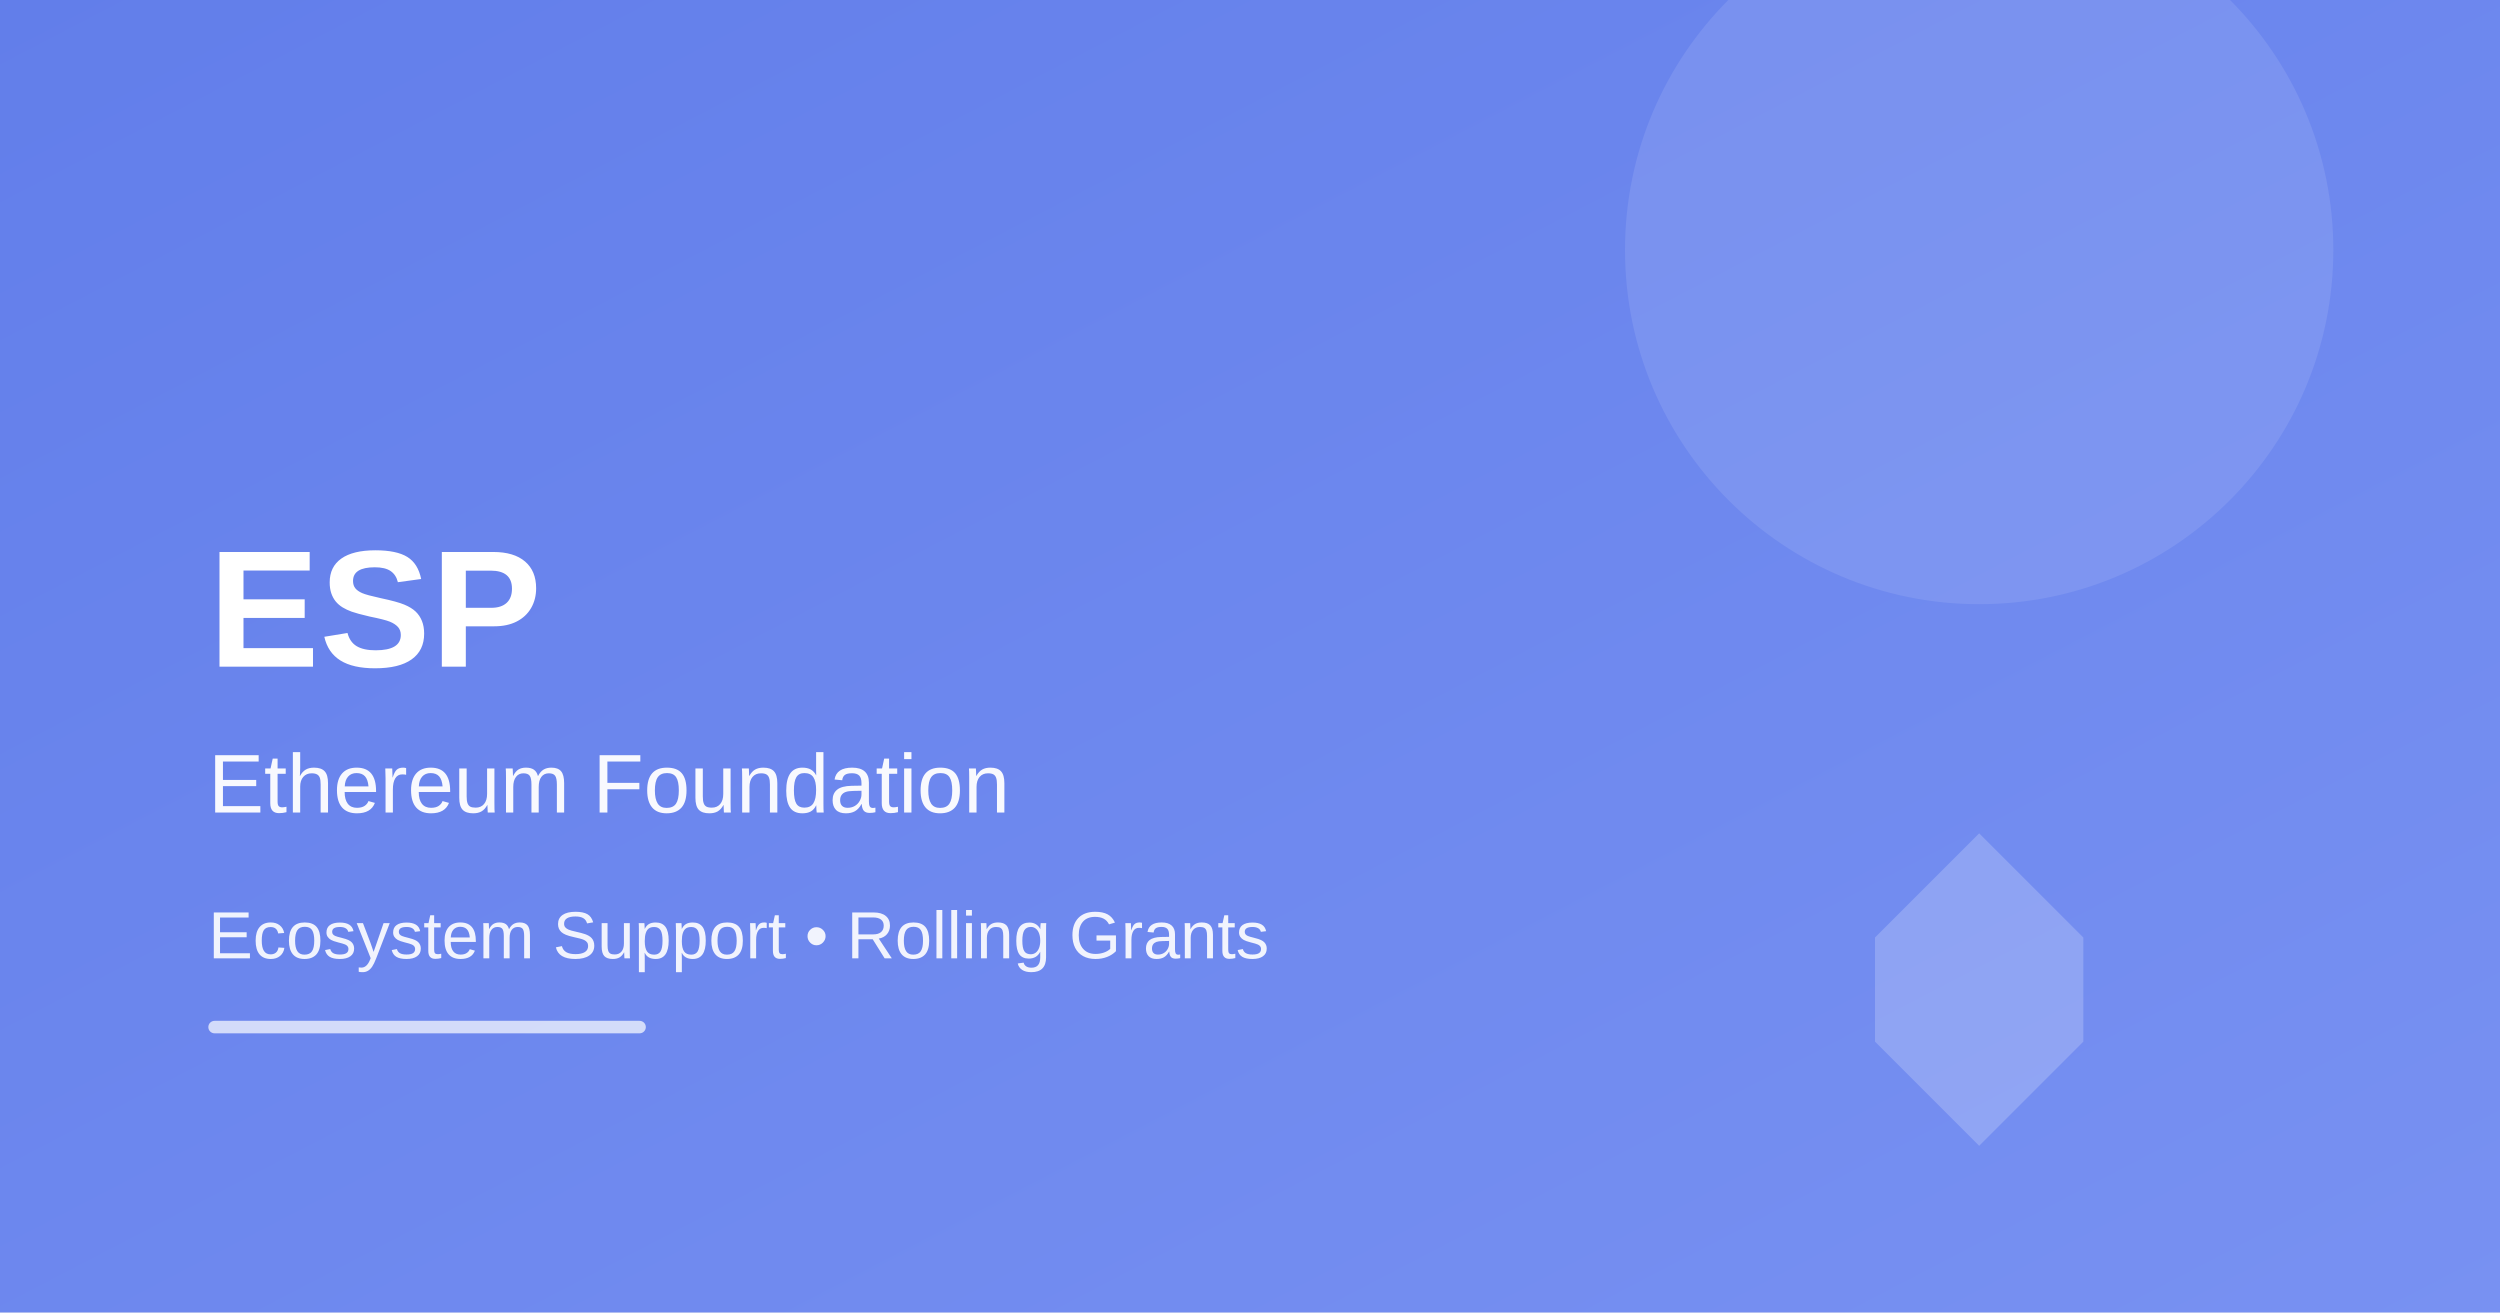
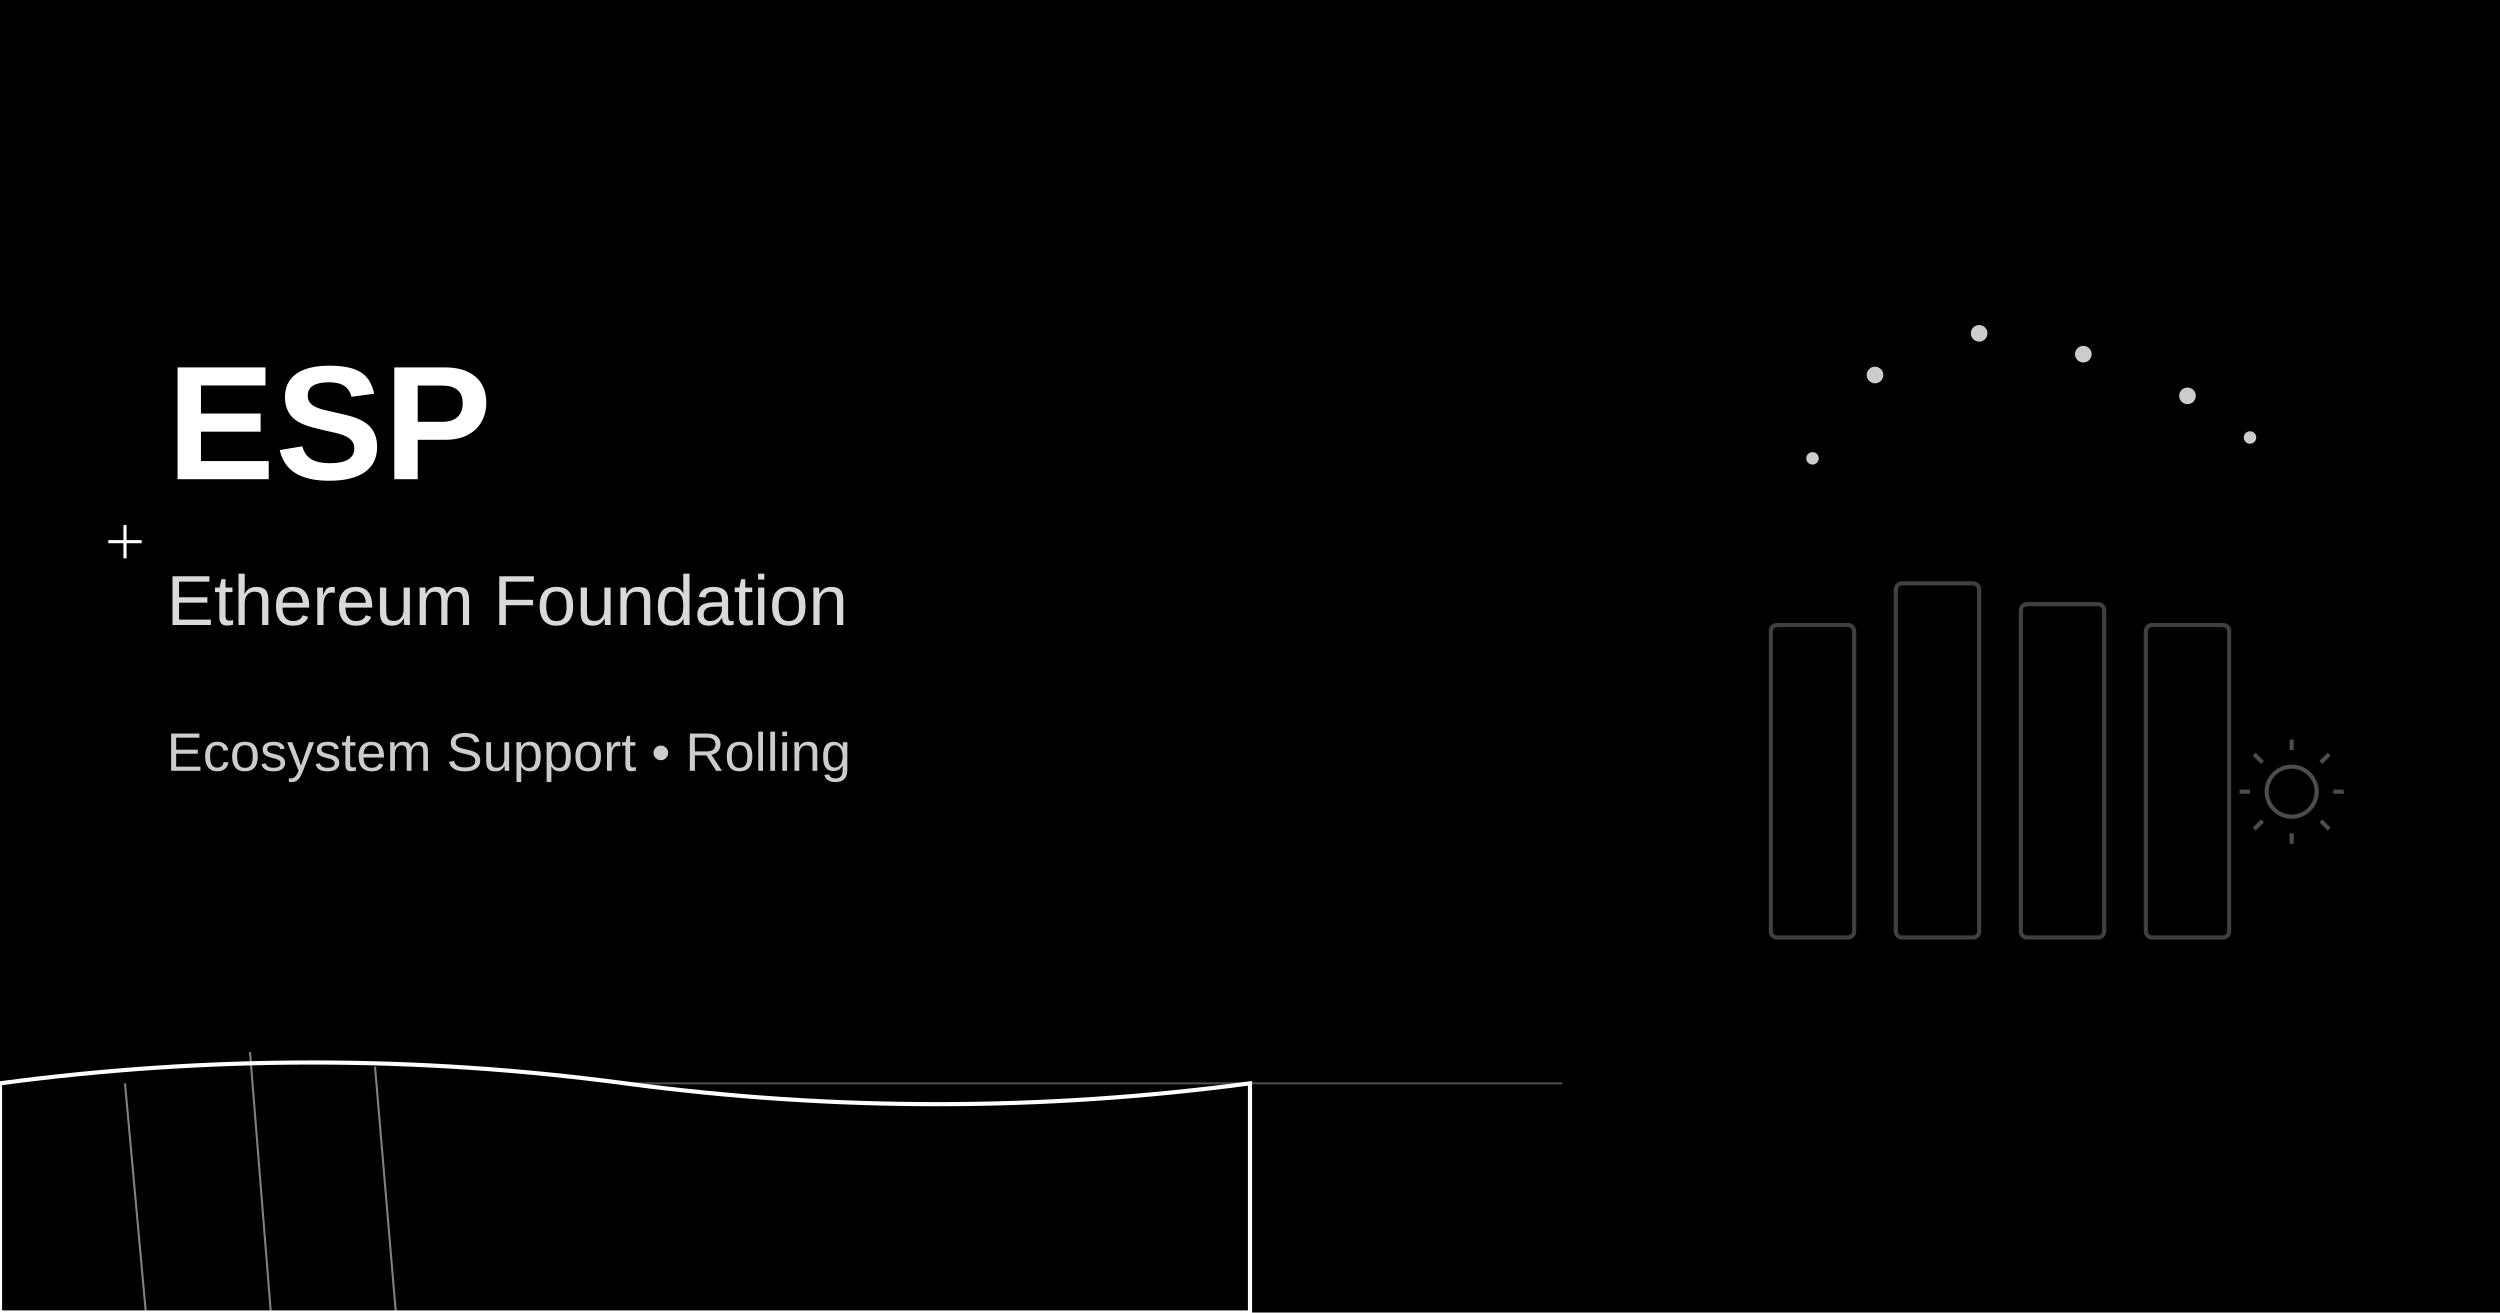
<svg xmlns="http://www.w3.org/2000/svg" width="1200" height="630" viewBox="0 0 1200 630">
-   <defs>
-     <linearGradient id="esp-bg" x1="0%" y1="0%" x2="100%" y2="100%">
-       <stop offset="0%" style="stop-color:#627EEA" />
-       <stop offset="100%" style="stop-color:#7891F2" />
-     </linearGradient>
-   </defs>
-   <rect width="1200" height="630" fill="url(#esp-bg)" />
-   <circle cx="950" cy="120" r="170" fill="white" opacity="0.1" />
-   <g opacity="0.2">
-     <polygon points="900,450 950,400 1000,450 1000,500 950,550 900,500" fill="white" />
+   <rect width="1200" height="630" fill="#000000" />
+   <g opacity="0.25">
+     <rect x="850" y="300" width="40" height="150" rx="3" fill="none" stroke="#FFFFFF" stroke-width="2" />
+     <rect x="910" y="280" width="40" height="170" rx="3" fill="none" stroke="#FFFFFF" stroke-width="2" />
+     <rect x="970" y="290" width="40" height="160" rx="3" fill="none" stroke="#FFFFFF" stroke-width="2" />
+     <rect x="1030" y="300" width="40" height="150" rx="3" fill="none" stroke="#FFFFFF" stroke-width="2" />
  </g>
-   <text x="100" y="320" font-family="Arial, sans-serif" font-size="80" font-weight="bold" fill="white">ESP</text>
-   <text x="100" y="390" font-family="Arial, sans-serif" font-size="40" fill="white" opacity="0.95" font-weight="500">Ethereum Foundation</text>
-   <text x="100" y="460" font-family="Arial, sans-serif" font-size="32" fill="white" opacity="0.9">Ecosystem Support • Rolling Grants</text>
-   <rect x="100" y="490" width="210" height="6" fill="white" opacity="0.7" rx="3" />
+   <g opacity="0.8">
+     <circle cx="900" cy="180" r="4" fill="#FFFFFF" />
+     <circle cx="950" cy="160" r="4" fill="#FFFFFF" />
+     <circle cx="1000" cy="170" r="4" fill="#FFFFFF" />
+     <circle cx="1050" cy="190" r="4" fill="#FFFFFF" />
+     <circle cx="870" cy="220" r="3" fill="#FFFFFF" />
+     <circle cx="1080" cy="210" r="3" fill="#FFFFFF" />
+   </g>
+   <g transform="translate(1100, 380)" opacity="0.3">
+     <circle cx="0" cy="0" r="12" fill="#000000" stroke="#FFFFFF" stroke-width="2" />
+     <line x1="0" y1="-20" x2="0" y2="-25" stroke="#FFFFFF" stroke-width="2" />
+     <line x1="14" y1="-14" x2="18" y2="-18" stroke="#FFFFFF" stroke-width="2" />
+     <line x1="20" y1="0" x2="25" y2="0" stroke="#FFFFFF" stroke-width="2" />
+     <line x1="14" y1="14" x2="18" y2="18" stroke="#FFFFFF" stroke-width="2" />
+     <line x1="0" y1="20" x2="0" y2="25" stroke="#FFFFFF" stroke-width="2" />
+     <line x1="-14" y1="14" x2="-18" y2="18" stroke="#FFFFFF" stroke-width="2" />
+     <line x1="-20" y1="0" x2="-25" y2="0" stroke="#FFFFFF" stroke-width="2" />
+     <line x1="-14" y1="-14" x2="-18" y2="-18" stroke="#FFFFFF" stroke-width="2" />
+   </g>
+   <line x1="0" y1="520" x2="750" y2="520" stroke="#FFFFFF" stroke-width="1" opacity="0.3" />
+   <path d="M 0 520 Q 150 500 300 520 T 600 520 L 600 630 L 0 630 Z" fill="#000000" stroke="#FFFFFF" stroke-width="2" />
+   <g opacity="0.5">
+     <line x1="60" y1="520" x2="70" y2="630" stroke="#FFFFFF" stroke-width="1" />
+     <line x1="120" y1="505" x2="130" y2="630" stroke="#FFFFFF" stroke-width="1" />
+     <line x1="180" y1="512" x2="190" y2="630" stroke="#FFFFFF" stroke-width="1" />
+   </g>
+   <text x="80" y="230" font-family="Arial, sans-serif" font-size="78" font-weight="bold" fill="#FFFFFF">ESP</text>
+   <text x="80" y="300" font-family="Arial, sans-serif" font-size="34" font-weight="500" fill="#FFFFFF" opacity="0.85">Ethereum Foundation</text>
+   <text x="80" y="370" font-family="Arial, sans-serif" font-size="26" fill="#FFFFFF" opacity="0.8">Ecosystem Support • Rolling</text>
+   <g transform="translate(60, 260)">
+     <line x1="0" y1="-8" x2="0" y2="8" stroke="#FFFFFF" stroke-width="1.5" />
+     <line x1="-8" y1="0" x2="8" y2="0" stroke="#FFFFFF" stroke-width="1.5" />
+   </g>
</svg>
